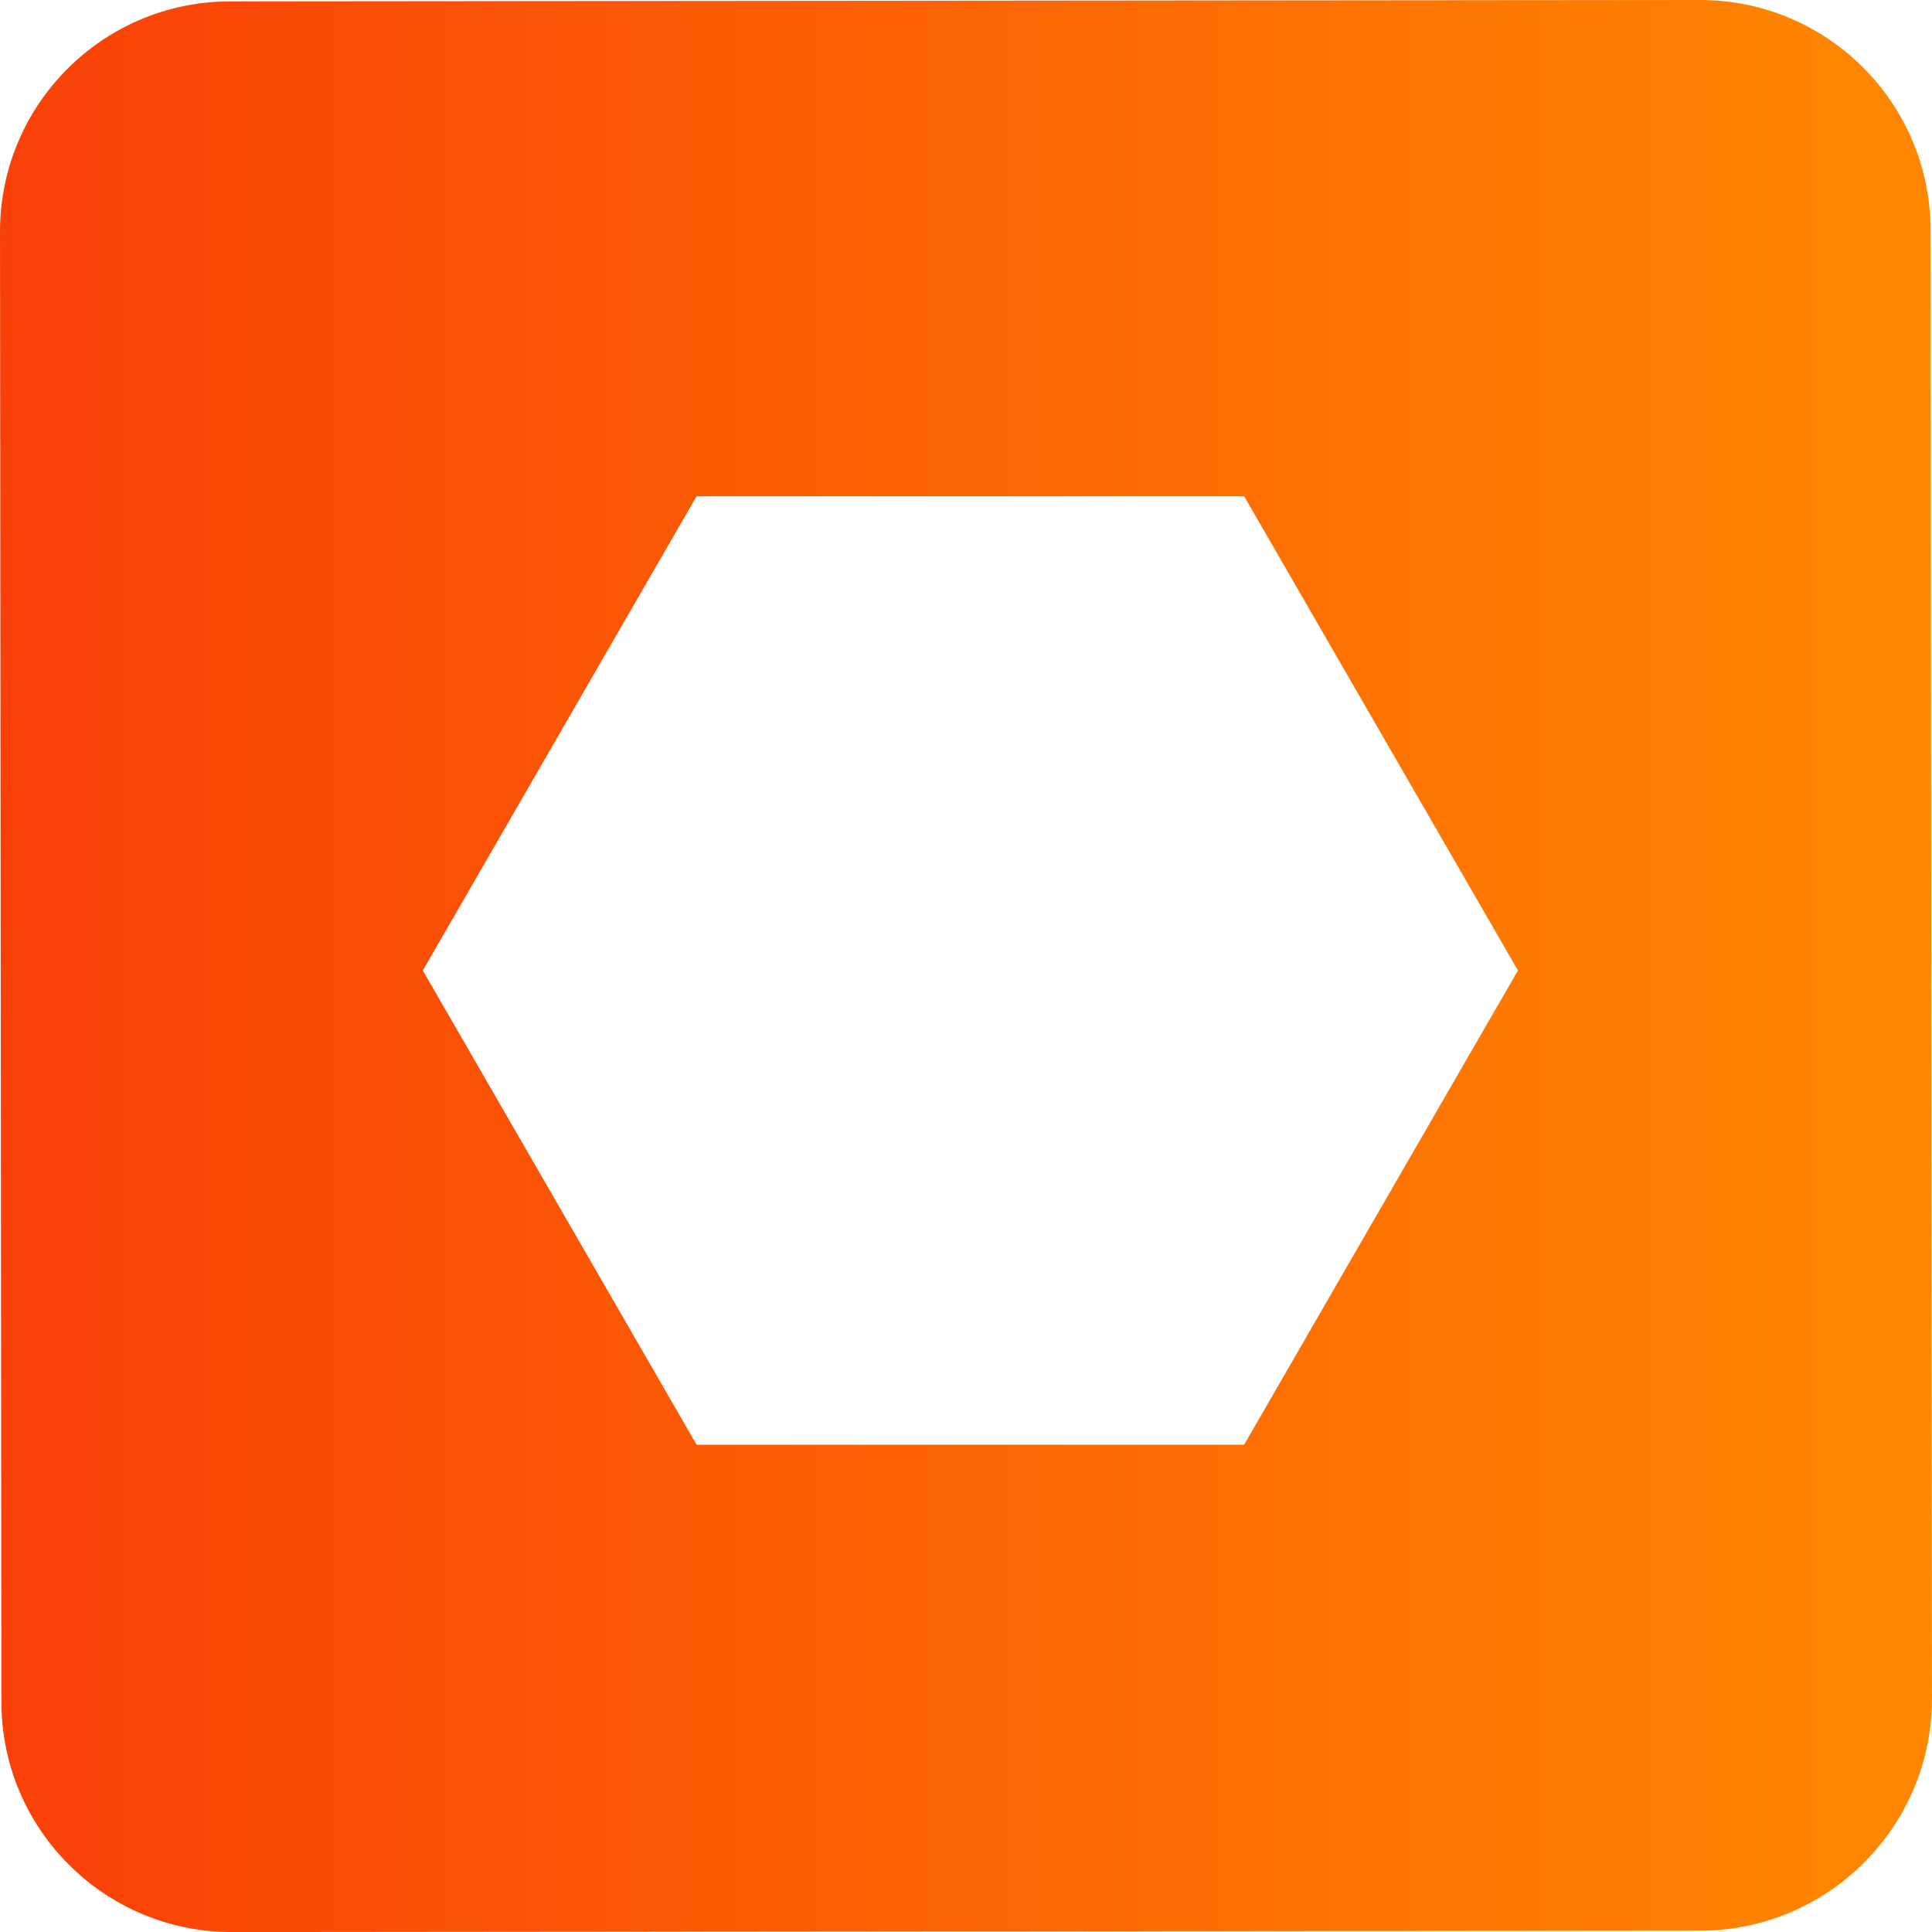
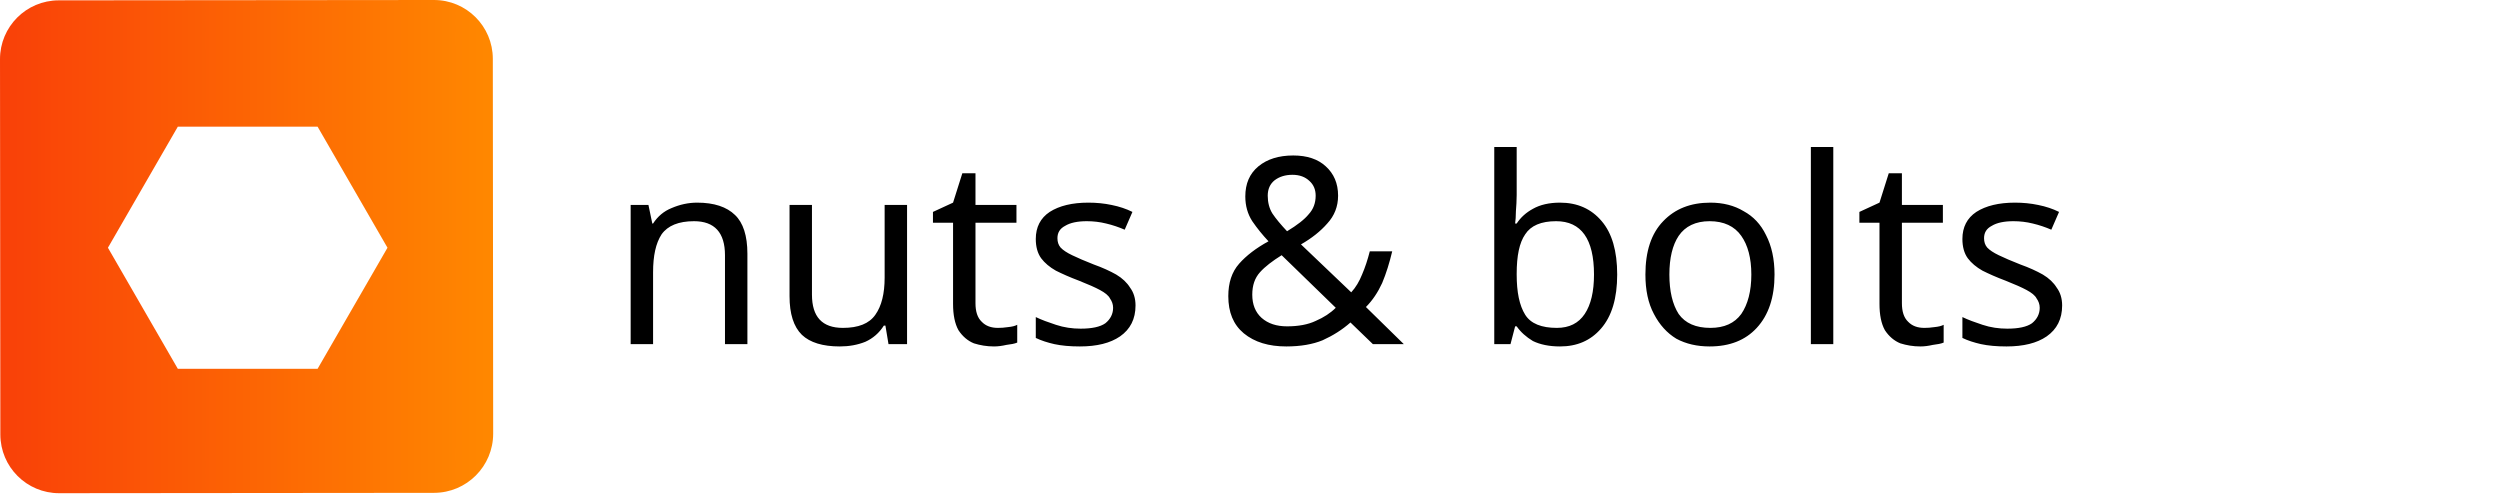
- <svg xmlns="http://www.w3.org/2000/svg" xmlns:xlink="http://www.w3.org/1999/xlink" width="9.967mm" height="9.967mm" viewBox="0 0 9.967 9.967" version="1.1" id="svg1">
+ <svg xmlns="http://www.w3.org/2000/svg" xmlns:xlink="http://www.w3.org/1999/xlink" width="50.524mm" height="9.967mm" viewBox="0 0 50.524 9.967" version="1.1" id="svg1">
  <defs id="defs1">
    <linearGradient id="linearGradient7">
      <stop style="stop-color:#f94008;stop-opacity:1;" offset="0" id="stop7" />
      <stop style="stop-color:#ff8800;stop-opacity:1;" offset="1" id="stop8" />
    </linearGradient>
    <linearGradient xlink:href="#linearGradient7" id="linearGradient8" x1="61.691" y1="90.794" x2="146.828" y2="90.794" gradientUnits="userSpaceOnUse" />
  </defs>
+   <g id="layer2" transform="translate(-29.99686,-30.02194)">
+     <text xml:space="preserve" style="font-size:5.245px;fill:#000000;fill-opacity:1;stroke-width:0.031" x="42.289" y="36.98" id="text10">
+       <tspan id="tspan10" style="font-style:normal;font-variant:normal;font-weight:normal;font-stretch:normal;font-size:5.245px;font-family:'FiraCode Nerd Font Mono';-inkscape-font-specification:'FiraCode Nerd Font Mono';fill:#000000;fill-opacity:1;stroke-width:0.031" x="42.289" y="36.98">nuts &amp; bolts</tspan>
+     </text>
+   </g>
  <g id="layer1" transform="translate(-29.99686,-30.02194)">
    <path d="m 136.605,48.223 -64.78,0.061 A 10.146,10.146 134.946 0 0 61.689,58.44 l 0.061,64.79 a 10.145,10.145 44.946 0 0 10.154,10.135 l 64.708,-0.061 a 10.227,10.227 134.946 0 0 10.218,-10.237 l -0.061,-64.698 A 10.155,10.155 44.946 0 0 136.605,48.223 Z M 92.387,70.091 H 116.518 L 128.584,90.99 116.518,111.888 H 92.387 L 80.321,90.99 Z" style="mix-blend-mode:normal;fill:url(#linearGradient8);stroke-width:0.265" id="path7" transform="matrix(0.1170621,0,0,0.117067,22.77548,24.3766)" />
  </g>
</svg>
